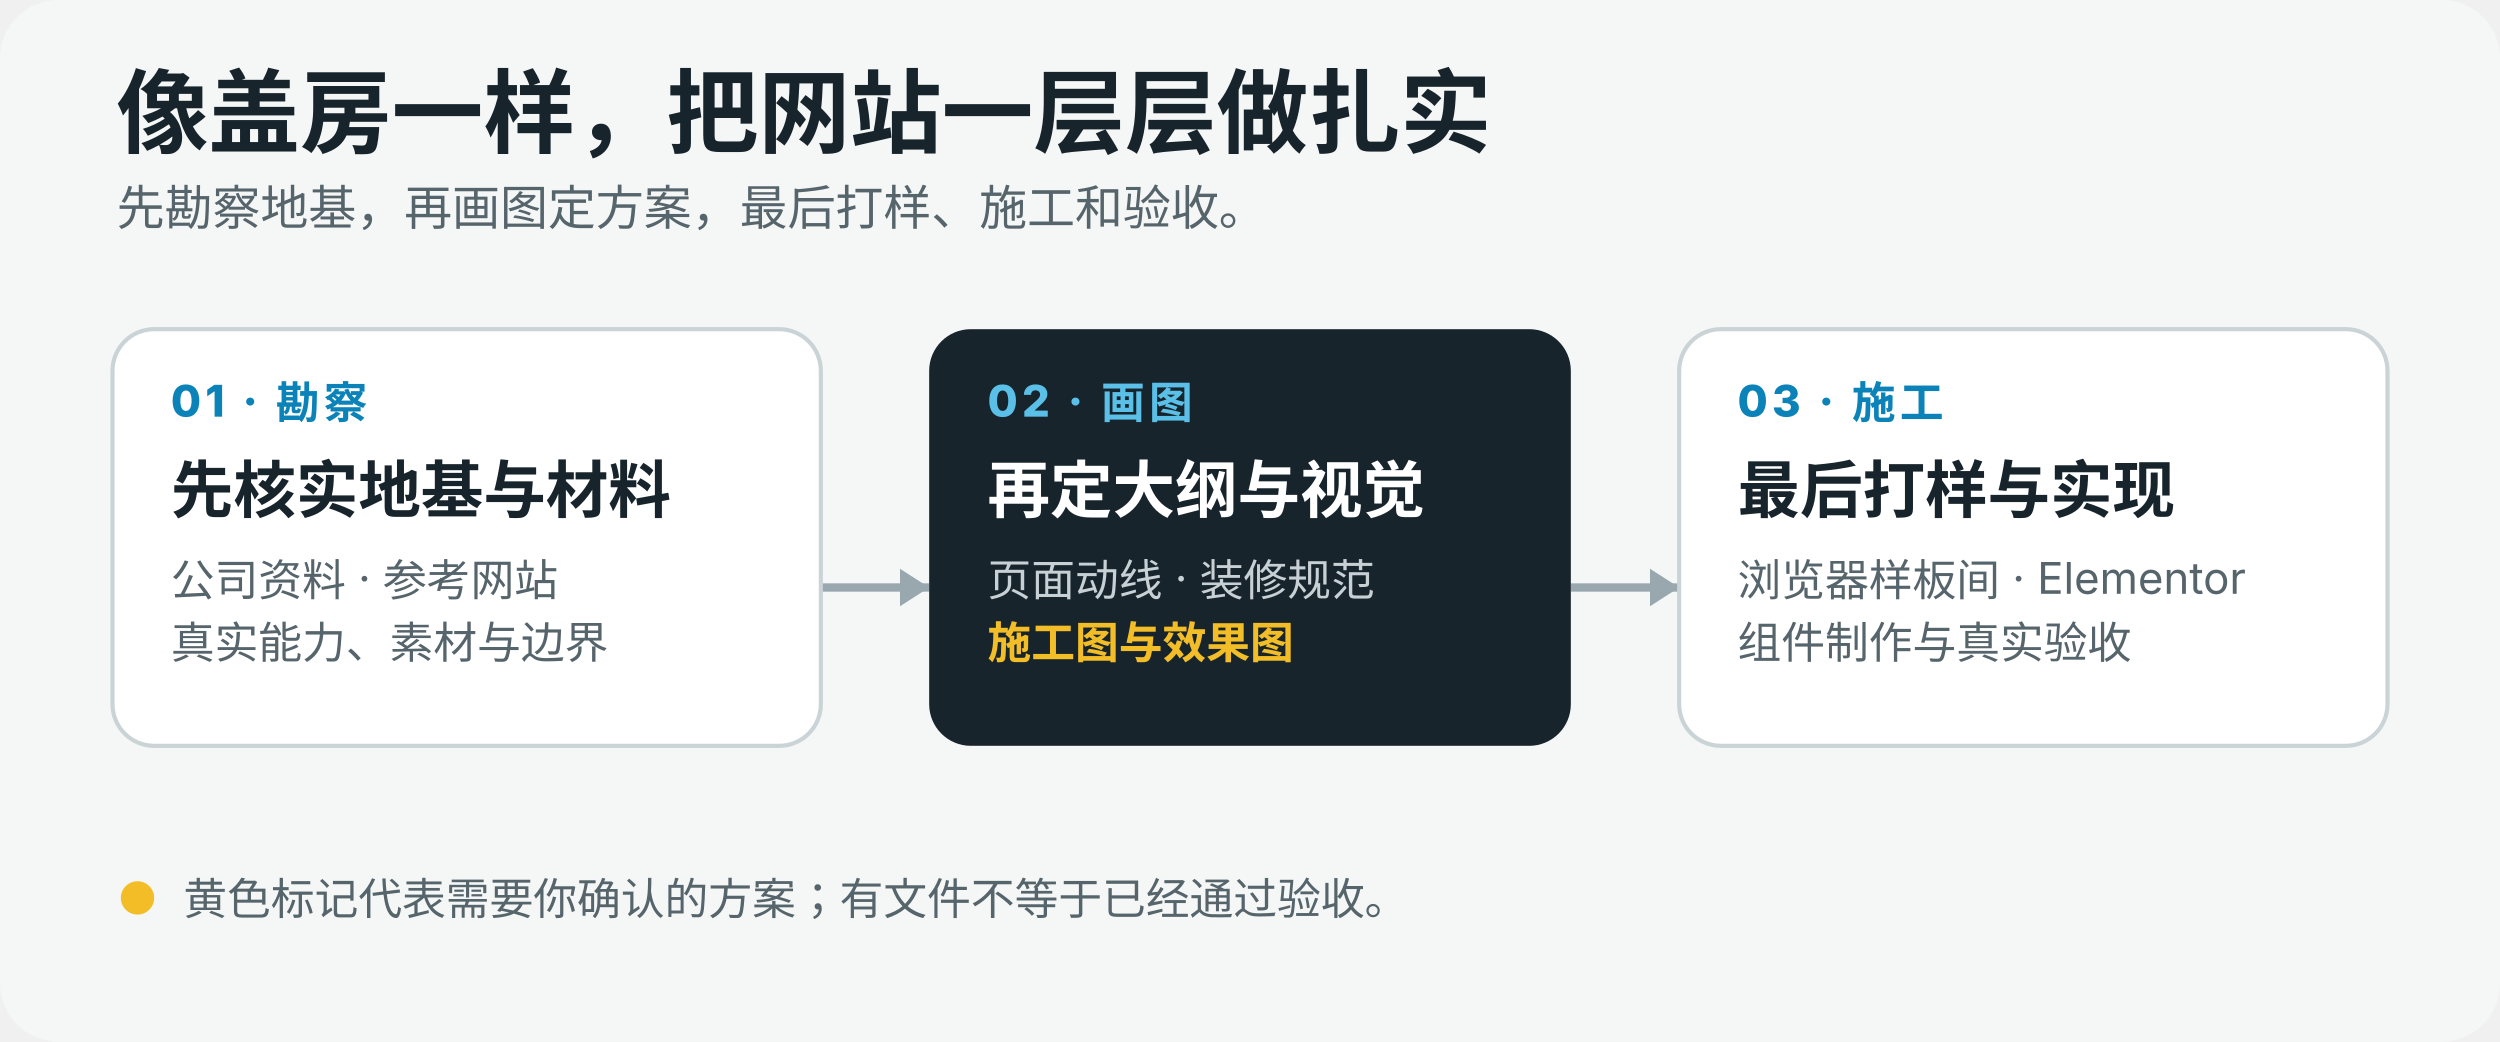
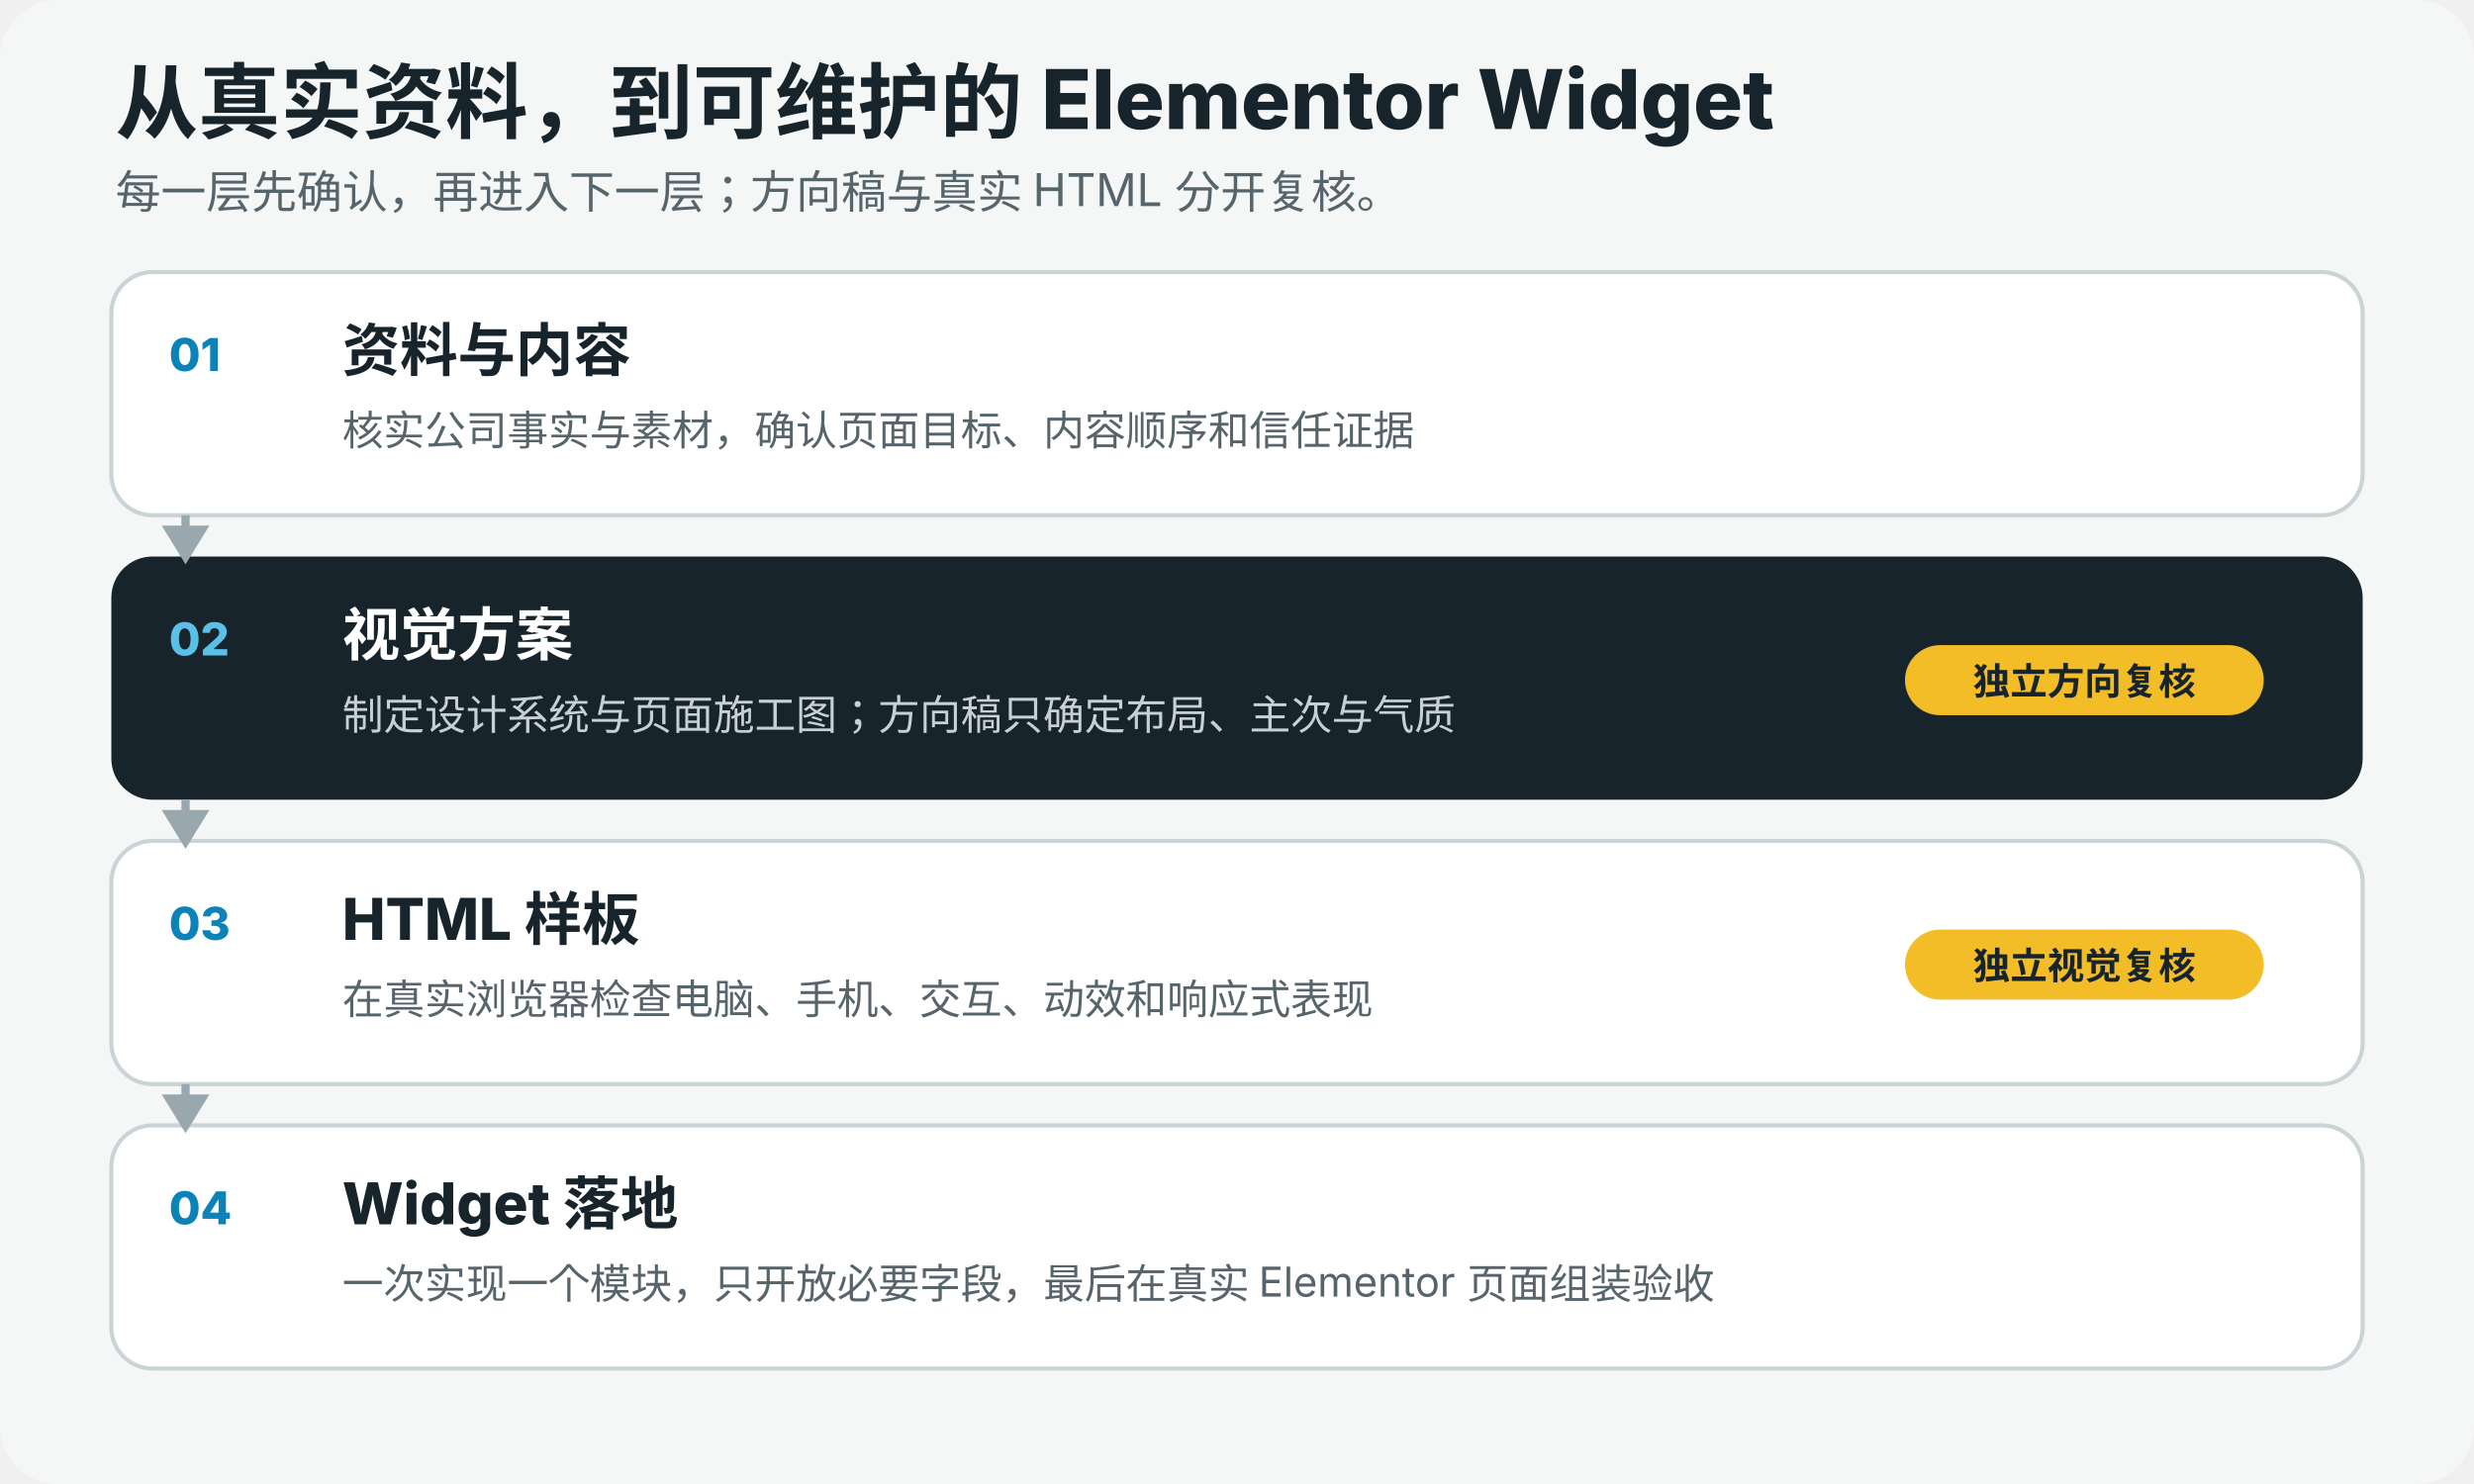
- <svg xmlns="http://www.w3.org/2000/svg" width="1200" height="500" viewBox="0 0 1200 500" role="img" aria-labelledby="title desc">
-   <rect width="1200" height="500" rx="28" fill="#f4f7f6" />
+ <svg xmlns="http://www.w3.org/2000/svg" width="1200" height="720" viewBox="0 0 1200 720" role="img" aria-labelledby="title desc">
+   <rect width="1200" height="720" rx="28" fill="#f4f7f6" />
  <g font-family="-apple-system,BlinkMacSystemFont,'Segoe UI','PingFang SC',sans-serif">
-     <text x="56" y="70" fill="#17242c" font-size="44" font-weight="800">像盖房一样，把网站一层层做扎实</text>
-     <text x="56" y="108" fill="#56646b" font-size="23">先勘察地基，再画图定方案，最后打样、施工和验收。</text>
-   </g>
-   <g stroke="#98a8ae" stroke-width="4" fill="none">
-     <path d="M394 282H446" />
-     <path d="M754 282H806" />
-   </g>
-   <g fill="#98a8ae">
-     <path d="M446 282l-14-9v18z" />
-     <path d="M806 282l-14-9v18z" />
+     <text x="56" y="64" fill="#17242c" font-size="40" font-weight="800">从真实资料，到可维护的 Elementor Widget</text>
+     <text x="56" y="101" fill="#56646b" font-size="22">每一层先确认，再进入下一层；方向稿与真实 HTML 分开复核。</text>
  </g>
  <g font-family="-apple-system,BlinkMacSystemFont,'Segoe UI','PingFang SC',sans-serif">
-     <g transform="translate(54 158)">
-       <rect width="340" height="200" rx="20" fill="#ffffff" stroke="#cad3d6" stroke-width="2" />
-       <text x="28" y="42" fill="#0b83b8" font-size="21" font-weight="800" letter-spacing="2">01 · 勘察</text>
-       <text x="28" y="88" fill="#17242c" font-size="30" font-weight="800">先核实地基与材料</text>
-       <text x="28" y="128" fill="#56646b" font-size="21">公司资料 · 参考网站</text>
-       <text x="28" y="158" fill="#56646b" font-size="21">真实能力、素材与边界</text>
+     <g transform="translate(54 132)">
+       <rect width="1092" height="118" rx="20" fill="#ffffff" stroke="#cad3d6" stroke-width="2" />
+       <text x="28" y="48" fill="#0b83b8" font-size="22" font-weight="800">01</text>
+       <text x="112" y="48" fill="#17242c" font-size="28" font-weight="800">资料与内容</text>
+       <text x="112" y="84" fill="#56646b" font-size="20">核实公司事实与素材，确认页面目标、内容顺序和信任证据</text>
    </g>
-     <g transform="translate(446 158)">
-       <rect width="308" height="200" rx="20" fill="#17242c" />
-       <text x="28" y="42" fill="#5ac0e8" font-size="21" font-weight="800" letter-spacing="2">02 · 画图</text>
-       <text x="28" y="88" fill="#ffffff" font-size="30" font-weight="800">再定大纲与视觉</text>
-       <text x="28" y="128" fill="#c7d0d4" font-size="21">页面动线 · 装修规范</text>
-       <text x="28" y="158" fill="#f2bd27" font-size="21" font-weight="700">施工图与效果图</text>
+     <g transform="translate(54 270)">
+       <rect width="1092" height="118" rx="20" fill="#17242c" />
+       <text x="28" y="48" fill="#5ac0e8" font-size="22" font-weight="800">02</text>
+       <text x="112" y="48" fill="#ffffff" font-size="28" font-weight="800">视觉方案</text>
+       <text x="112" y="84" fill="#c7d0d4" font-size="20">制定设计系统与页面施工图；方向稿只确定布局、主次与气质</text>
+       <rect x="870" y="43" width="174" height="34" rx="17" fill="#f2bd27" />
+       <text x="957" y="67" text-anchor="middle" fill="#17242c" font-size="18" font-weight="800">独立方向复核</text>
    </g>
-     <g transform="translate(806 158)">
-       <rect width="340" height="200" rx="20" fill="#ffffff" stroke="#cad3d6" stroke-width="2" />
-       <text x="28" y="42" fill="#0b83b8" font-size="21" font-weight="800" letter-spacing="2">03 · 施工</text>
-       <text x="28" y="88" fill="#17242c" font-size="30" font-weight="800">最后打样与实现</text>
-       <text x="28" y="128" fill="#56646b" font-size="21">浏览器样板间 · Elementor</text>
-       <text x="28" y="158" fill="#56646b" font-size="21">组件制作与真实验收</text>
+     <g transform="translate(54 408)">
+       <rect width="1092" height="118" rx="20" fill="#ffffff" stroke="#cad3d6" stroke-width="2" />
+       <text x="28" y="48" fill="#0b83b8" font-size="22" font-weight="800">03</text>
+       <text x="112" y="48" fill="#17242c" font-size="28" font-weight="800">HTML 样板</text>
+       <text x="112" y="84" fill="#56646b" font-size="20">在真实浏览器检查电脑、手机、交互、动效和响应式表现</text>
+       <rect x="870" y="43" width="174" height="34" rx="17" fill="#f2bd27" />
+       <text x="957" y="67" text-anchor="middle" fill="#17242c" font-size="18" font-weight="800">独立视觉复核</text>
    </g>
-     <g transform="translate(56 431)">
-       <circle cx="10" cy="0" r="8" fill="#f2bd27" />
-       <text x="32" y="8" fill="#56646b" font-size="21">黄色标记代表需要你确认的方案；有文件不等于已经通过验收。</text>
+     <g transform="translate(54 546)">
+       <rect width="1092" height="118" rx="20" fill="#ffffff" stroke="#cad3d6" stroke-width="2" />
+       <text x="28" y="48" fill="#0b83b8" font-size="22" font-weight="800">04</text>
+       <text x="112" y="48" fill="#17242c" font-size="28" font-weight="800">Widget 落地</text>
+       <text x="112" y="84" fill="#56646b" font-size="20">一次实现一个模块，只开放必要字段，最后在真实 Elementor 页面组装验收</text>
    </g>
  </g>
+   <g stroke="#98a8ae" stroke-width="4" fill="#98a8ae">
+     <path d="M90 250V270" />
+     <path d="M90 270l-8-13h16z" />
+     <path d="M90 388V408" />
+     <path d="M90 408l-8-13h16z" />
+     <path d="M90 526V546" />
+     <path d="M90 546l-8-13h16z" />
+   </g>
</svg>
